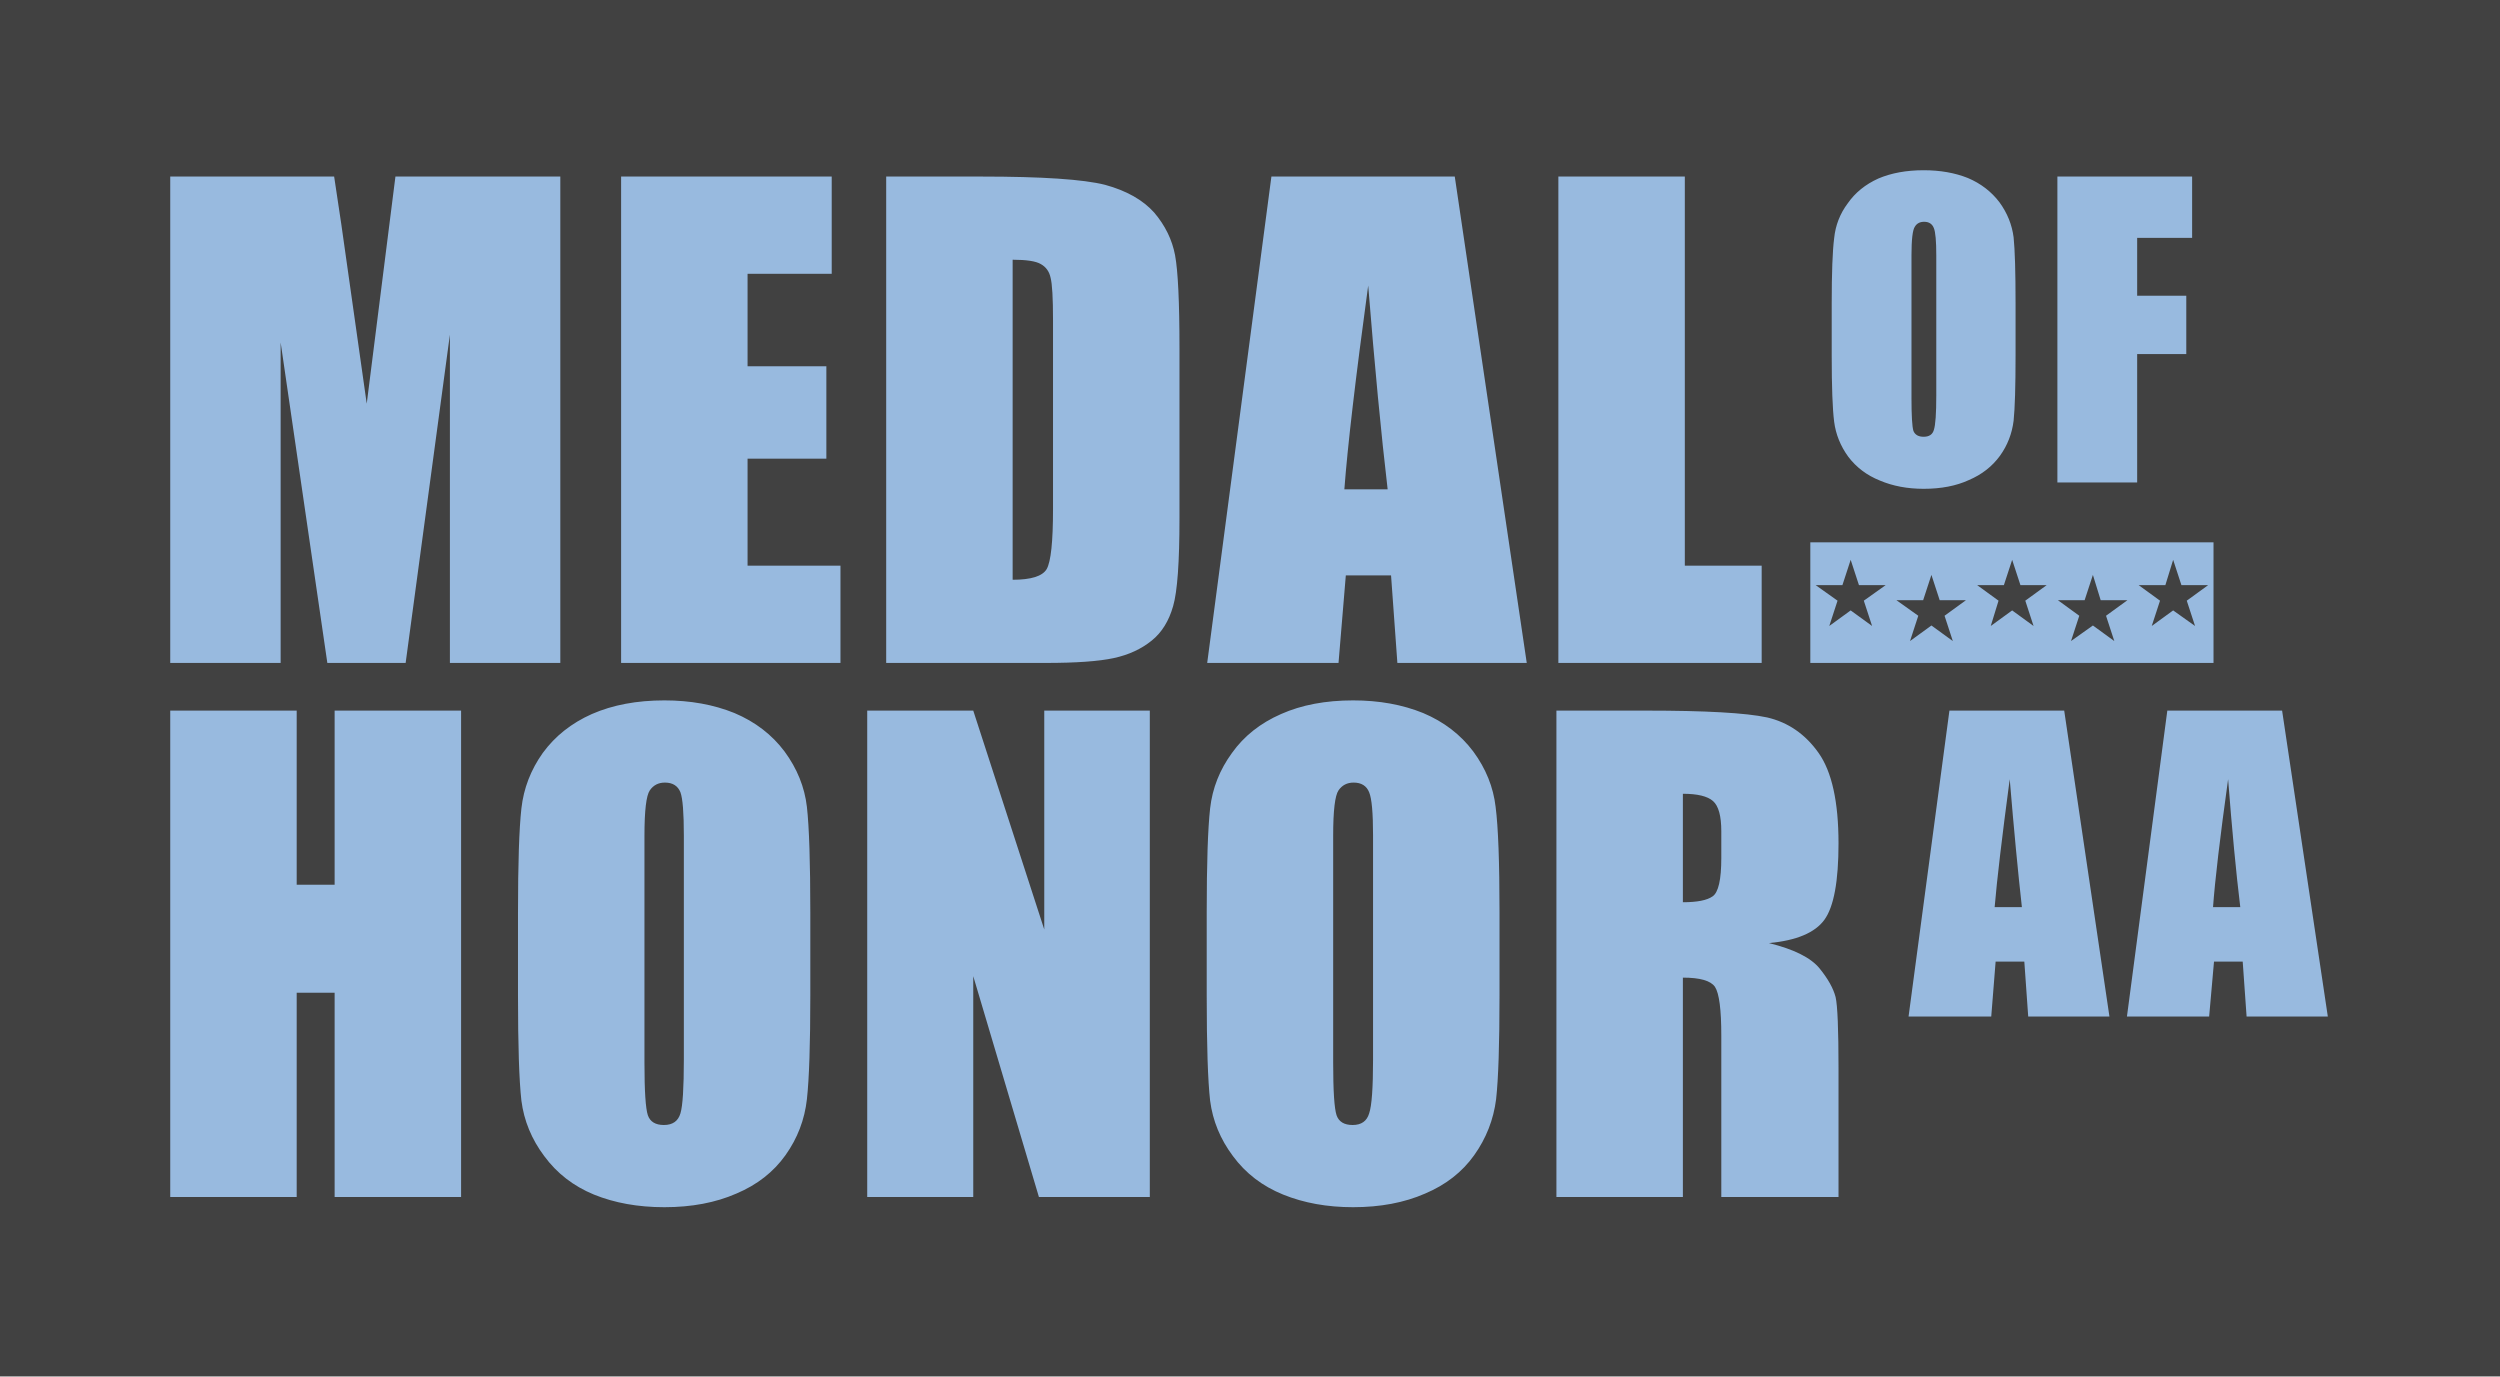
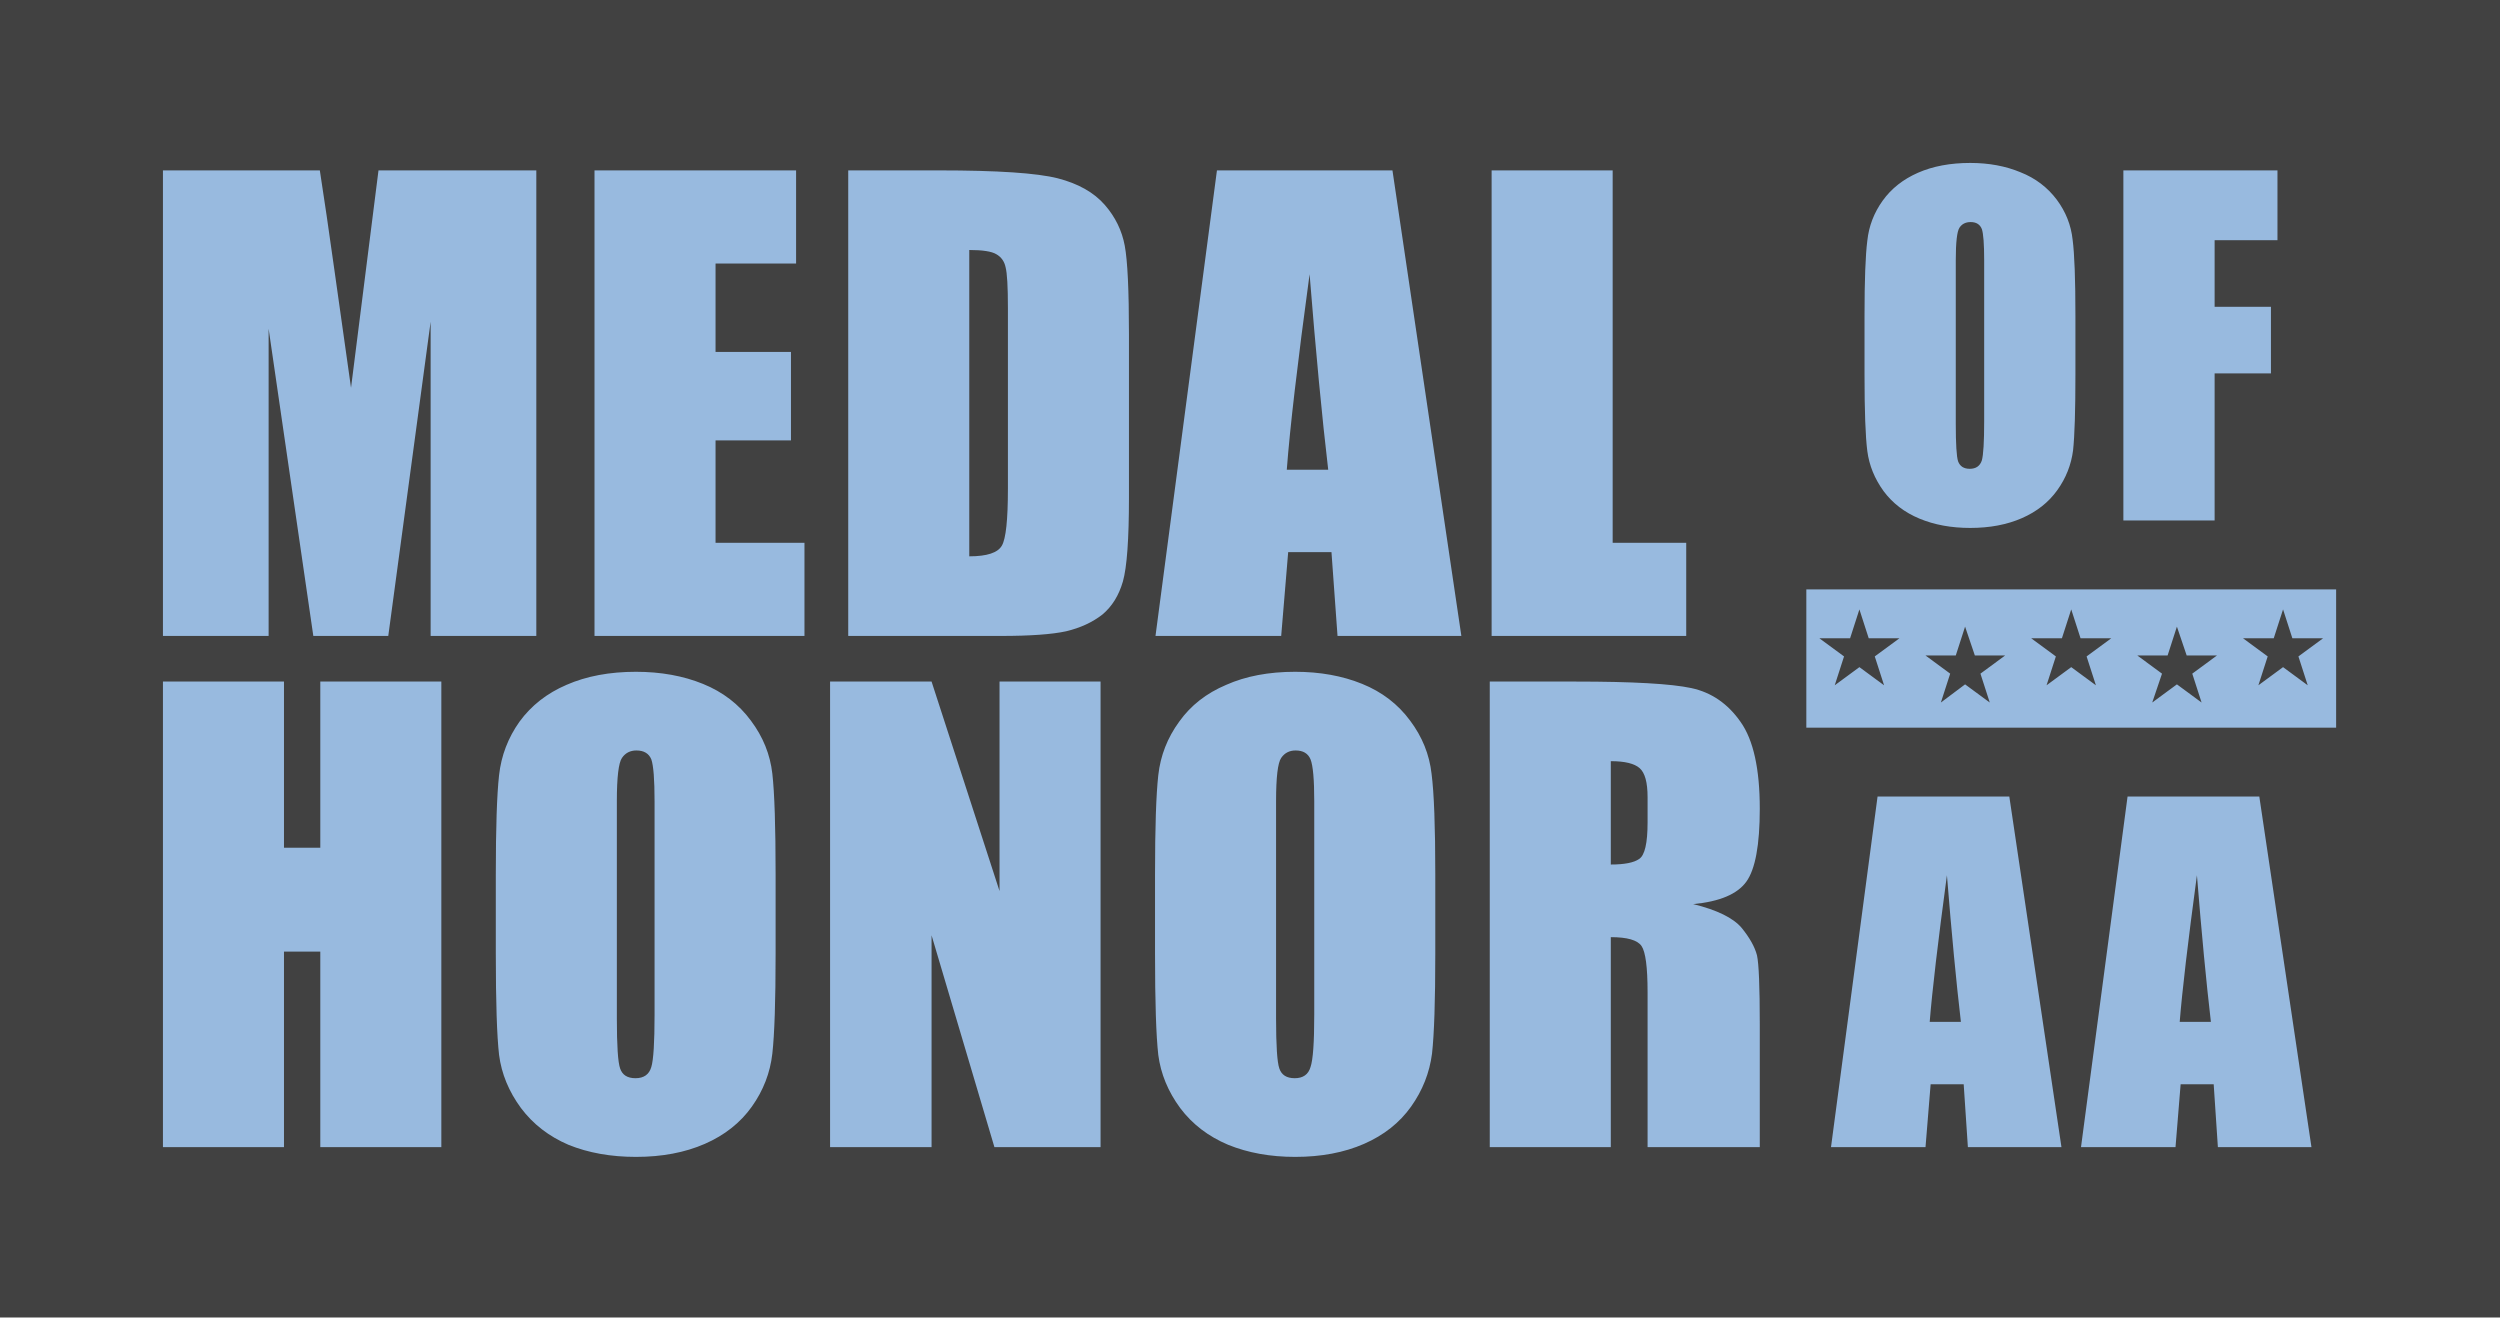
- <svg xmlns="http://www.w3.org/2000/svg" viewBox="0 0 514 283">
-   <rect width="514" height="283" fill="#414141" />
-   <path fill="#98badf" d="M115.2 36.3V136.3H92.5V68.8L83.4 136.3H67.3L57.7 70.4V136.3H35V36.3H68.7Q70.1 45.3 71.8 57.6L75.4 83L81.3 36.3ZM182.2 36.3H201.7Q220.5 36.3 227.2 38Q233.8 39.8 237.3 43.7Q240.7 47.7 241.6 52.5Q242.5 57.4 242.5 71.6V106.6Q242.5 120.1 241.2 124.6Q239.9 129.2 236.8 131.7Q233.6 134.3 229 135.3Q224.4 136.3 215 136.3H182.2ZM308.3 204.7Q308.3 219.7 307.6 226Q306.8 232.3 303.1 237.5Q299.4 242.7 293 245.4Q286.6 248.2 278.2 248.2Q270.2 248.2 263.8 245.6Q257.4 243 253.5 237.7Q249.6 232.5 248.8 226.3Q248.1 220.1 248.1 204.7V187.6Q248.1 172.5 248.8 166.2Q249.5 160 253.3 154.8Q257 149.6 263.4 146.8Q269.7 144 278.2 144Q286.2 144 292.6 146.6Q299 149.3 302.9 154.5Q306.8 159.8 307.5 165.9Q308.3 172.1 308.3 187.6ZM166.6 204.7Q166.6 219.7 165.9 226Q165.2 232.3 161.5 237.5Q157.8 242.7 151.4 245.4Q145 248.2 136.6 248.2Q128.5 248.2 122.1 245.6Q115.8 243 111.9 237.7Q108 232.5 107.2 226.3Q106.5 220.1 106.5 204.7V187.6Q106.5 172.5 107.2 166.2Q107.9 160 111.6 154.8Q115.4 149.6 121.7 146.8Q128.1 144 136.6 144Q144.6 144 151 146.6Q157.4 149.3 161.3 154.5Q165.2 159.8 165.9 165.9Q166.6 172.1 166.6 187.6ZM94.8 146.1V246.1H68.8V204.1H61V246.1H35V146.1H61V181.9H68.8V146.1ZM320 146.1H338.4Q356.8 146.1 363.3 147.5Q369.8 149 373.9 154.8Q378 160.6 378 173.4Q378 185.1 375.1 189.1Q372.2 193.1 363.7 193.9Q371.4 195.8 374.1 199.1Q376.7 202.3 377.4 205Q378 207.6 378 219.7V246.1H353.9V212.9Q353.9 204.9 352.6 202.9Q351.3 201 346 201V246.1H320ZM236.4 146.1V246.1H213.6L200.1 200.7V246.1H178.3V146.1H200.1L214.7 191.1V146.1ZM299.1 36.3 313.9 136.3H287.3L286 118.3H276.7L275.2 136.3H248.2L261.4 36.3ZM127.7 36.3H171V56.3H153.7V75.3H169.9V94.3H153.7V116.3H172.8V136.3H127.7ZM346.4 36.3V116.3H362.2V136.3H320.4V36.3ZM414.4 73.1Q414.4 82.6 414 86.5Q413.5 90.5 411.2 93.7Q408.8 97 404.8 98.7Q400.9 100.5 395.5 100.5Q390.5 100.5 386.5 98.8Q382.5 97.2 380 93.9Q377.6 90.6 377.1 86.7Q376.6 82.8 376.6 73.1V62.4Q376.6 52.9 377.1 49Q377.5 45 379.9 41.8Q382.2 38.5 386.2 36.7Q390.2 35 395.5 35Q400.6 35 404.6 36.6Q408.6 38.3 411.1 41.6Q413.5 44.9 414 48.8Q414.4 52.7 414.4 62.4ZM372.2 111.5H455.1V136.3H372.2ZM424.4 146.1 433.7 209H417L416.2 197.7H410.3L409.4 209H392.4L400.8 146.1ZM469.2 146.1 478.6 209H461.9L461.1 197.7H455.2L454.2 209H437.3L445.6 146.1ZM423 99.2V36.3H450.7V48.9H439.4V60.8H449.5V72.8H439.4V99.2ZM282.3 171.8Q282.3 164.8 281.5 162.9Q280.7 160.9 278.3 160.9Q276.3 160.9 275.2 162.5Q274.1 164.1 274.1 171.8V218.5Q274.1 227.2 274.8 229.3Q275.5 231.3 278.1 231.3Q280.8 231.3 281.5 228.9Q282.3 226.6 282.3 217.8ZM140.6 171.8Q140.6 164.8 139.9 162.9Q139.1 160.9 136.7 160.9Q134.7 160.9 133.6 162.5Q132.5 164.1 132.5 171.8V218.5Q132.5 227.2 133.2 229.3Q133.9 231.3 136.5 231.3Q139.2 231.3 139.9 228.9Q140.6 226.6 140.6 217.8ZM208.2 53.4V119.2Q213.9 119.2 215.2 117Q216.5 114.7 216.5 104.7V65.8Q216.5 59 216 57.1Q215.6 55.2 214 54.3Q212.5 53.4 208.2 53.4ZM398.1 52.5Q398.1 48.1 397.6 46.9Q397.1 45.6 395.6 45.6Q394.3 45.6 393.7 46.6Q393 47.6 393 52.5V81.8Q393 87.3 393.4 88.6Q393.9 89.8 395.5 89.8Q397.2 89.8 397.6 88.4Q398.1 86.9 398.1 81.3ZM285.3 100.6Q283.3 83.6 281.3 58.7Q277.4 87.3 276.4 100.6ZM346 163.2V185.5Q350.4 185.5 352.1 184.3Q353.9 183.1 353.9 176.4V170.9Q353.9 166.2 352.2 164.7Q350.5 163.2 346 163.2ZM415.7 186.5Q414.5 175.8 413.2 160.2Q410.8 178.2 410.1 186.5ZM460.6 186.5Q459.3 175.8 458.1 160.2Q455.6 178.2 455 186.5ZM380.5 115.1 378.8 120.3 373.3 120.3 377.8 123.5 376.1 128.7 380.5 125.5 384.9 128.7 383.2 123.5 387.7 120.3 382.2 120.3ZM397.1 118.2 395.4 123.4 389.9 123.4 394.4 126.6 392.7 131.8 397.1 128.6 401.5 131.8 399.8 126.6 404.2 123.4 398.8 123.4ZM430.3 118.2 428.6 123.4 423.1 123.4 427.5 126.6 425.8 131.8 430.3 128.6 434.7 131.8 433 126.6 437.4 123.4 431.9 123.4ZM413.7 115.1 412 120.3 406.5 120.3 410.9 123.5 409.3 128.7 413.7 125.5 418.1 128.7 416.4 123.5 420.8 120.3 415.4 120.3ZM446.8 115.1 445.2 120.3 439.7 120.3 444.1 123.5 442.4 128.7 446.8 125.5 451.3 128.7 449.6 123.5 454 120.3 448.5 120.3Z" />
+ <svg xmlns="http://www.w3.org/2000/svg" viewBox="0 0 537 283">
+   <rect width="537" height="283" fill="#414141" />
+   <path fill="#98badf" d="M115.2 36.6V136.6H92.5V69.1L83.4 136.6H67.3L57.7 70.6V136.6H35V36.6H68.7Q70.1 45.6 71.8 57.8L75.4 83.3L81.3 36.6ZM182.2 36.6H201.7Q220.5 36.6 227.2 38.3Q233.8 40 237.3 44Q240.7 47.9 241.6 52.8Q242.5 57.6 242.5 71.8V106.9Q242.5 120.3 241.2 124.9Q239.9 129.4 236.8 132Q233.6 134.5 229 135.6Q224.4 136.6 215 136.6H182.2ZM308.3 204.9Q308.3 220 307.6 226.3Q306.8 232.5 303.1 237.7Q299.4 242.9 293 245.7Q286.6 248.5 278.2 248.5Q270.2 248.5 263.8 245.9Q257.4 243.2 253.5 238Q249.6 232.7 248.8 226.6Q248.1 220.4 248.1 204.9V187.8Q248.1 172.8 248.8 166.5Q249.5 160.2 253.3 155Q257 149.8 263.4 147.1Q269.7 144.3 278.2 144.3Q286.2 144.3 292.6 146.9Q299 149.5 302.9 154.8Q306.8 160 307.5 166.2Q308.3 172.4 308.3 187.8ZM166.6 204.9Q166.6 220 165.9 226.3Q165.2 232.5 161.5 237.7Q157.8 242.9 151.4 245.7Q145 248.5 136.6 248.5Q128.5 248.5 122.1 245.9Q115.8 243.2 111.9 238Q108 232.7 107.2 226.6Q106.5 220.4 106.5 204.9V187.8Q106.5 172.8 107.2 166.5Q107.9 160.2 111.6 155Q115.4 149.8 121.7 147.1Q128.1 144.3 136.6 144.3Q144.6 144.3 151 146.9Q157.4 149.5 161.3 154.8Q165.2 160 165.9 166.2Q166.6 172.4 166.6 187.8ZM94.8 146.4V246.4H68.8V204.4H61V246.4H35V146.4H61V182.1H68.8V146.4ZM320 146.4H338.4Q356.8 146.4 363.3 147.8Q369.8 149.2 373.9 155.1Q378 160.9 378 173.7Q378 185.4 375.1 189.4Q372.2 193.4 363.7 194.2Q371.4 196.1 374.1 199.3Q376.7 202.5 377.4 205.2Q378 207.9 378 220V246.4H353.9V213.1Q353.9 205.1 352.6 203.2Q351.3 201.3 346 201.3V246.4H320ZM236.4 146.4V246.4H213.6L200.1 200.9V246.4H178.3V146.4H200.1L214.7 191.4V146.4ZM299.1 36.6 313.9 136.6H287.3L286 118.6H276.7L275.2 136.6H248.2L261.4 36.6ZM127.7 36.6H171V56.6H153.7V75.6H169.9V94.6H153.7V116.6H172.8V136.6H127.7ZM388 126.6H501.8V156.3H388ZM445.8 80.6Q445.8 92 445.3 96.7Q444.7 101.4 441.9 105.3Q439.1 109.2 434.3 111.3Q429.5 113.4 423.2 113.4Q417.1 113.4 412.3 111.4Q407.5 109.4 404.6 105.5Q401.7 101.5 401.1 96.9Q400.5 92.2 400.5 80.6V67.8Q400.5 56.4 401.1 51.7Q401.6 47 404.4 43.1Q407.2 39.2 412 37.1Q416.8 35 423.2 35Q429.2 35 434 37Q438.8 38.9 441.8 42.9Q444.7 46.8 445.2 51.5Q445.8 56.1 445.8 67.8ZM346.4 36.6V116.6H362.2V136.6H320.4V36.6ZM431.6 171.1 442.8 246.4H422.7L421.8 232.9H414.7L413.6 246.4H393.3L403.3 171.1ZM485.3 171.1 496.5 246.4H476.4L475.5 232.9H468.4L467.3 246.4H447L457 171.1ZM456.1 36.6H489.2V51.6H475.7V65.9H487.8V80.2H475.7V111.8H456.1ZM282.3 172.1Q282.3 165.1 281.5 163.1Q280.7 161.2 278.3 161.2Q276.3 161.2 275.2 162.8Q274.1 164.4 274.1 172.1V218.8Q274.1 227.5 274.8 229.5Q275.5 231.6 278.1 231.6Q280.8 231.6 281.5 229.2Q282.3 226.9 282.3 218ZM140.6 172.1Q140.6 165.1 139.9 163.1Q139.1 161.2 136.7 161.2Q134.7 161.2 133.6 162.8Q132.5 164.4 132.5 172.1V218.8Q132.5 227.5 133.2 229.5Q133.9 231.6 136.5 231.6Q139.2 231.6 139.9 229.2Q140.6 226.9 140.6 218ZM208.2 53.7V119.5Q213.9 119.5 215.2 117.2Q216.5 115 216.5 105V66.1Q216.5 59.3 216 57.4Q215.6 55.5 214 54.6Q212.5 53.7 208.2 53.7ZM426.2 55.9Q426.2 50.7 425.7 49.2Q425.1 47.7 423.3 47.7Q421.7 47.7 420.9 48.9Q420.1 50.1 420.1 55.9V91Q420.1 97.6 420.6 99.1Q421.2 100.7 423.1 100.7Q425.1 100.7 425.7 98.9Q426.2 97.1 426.2 90.5ZM285.3 100.9Q283.3 83.9 281.3 58.9Q277.4 87.6 276.4 100.9ZM346 163.5V185.7Q350.4 185.7 352.1 184.5Q353.9 183.3 353.9 176.7V171.2Q353.9 166.5 352.2 165Q350.5 163.5 346 163.5ZM421.2 219.5Q419.7 206.7 418.2 188Q415.3 209.5 414.5 219.5ZM474.9 219.5Q473.4 206.7 471.9 188Q469 209.5 468.2 219.5ZM467.6 134.6 465.6 140.8 459.1 140.8 464.4 144.7 462.3 150.9 467.6 147 472.9 150.9 470.9 144.7 476.2 140.8 469.7 140.8ZM399.4 130.9 397.4 137.1 390.8 137.1 396.1 141 394.1 147.2 399.4 143.3 404.7 147.2 402.7 141 408 137.1 401.4 137.1ZM490.4 130.9 488.4 137.1 481.8 137.1 487.1 141 485.1 147.2 490.4 143.3 495.7 147.2 493.7 141 499 137.1 492.4 137.1ZM444.9 130.9 442.9 137.1 436.3 137.1 441.6 141 439.6 147.2 444.9 143.3 450.2 147.2 448.2 141 453.5 137.1 446.9 137.1ZM422.1 134.6 420.1 140.8 413.6 140.8 418.9 144.7 416.9 150.9 422.1 147 427.4 150.9 425.4 144.7 430.7 140.8 424.2 140.8Z" />
</svg>
